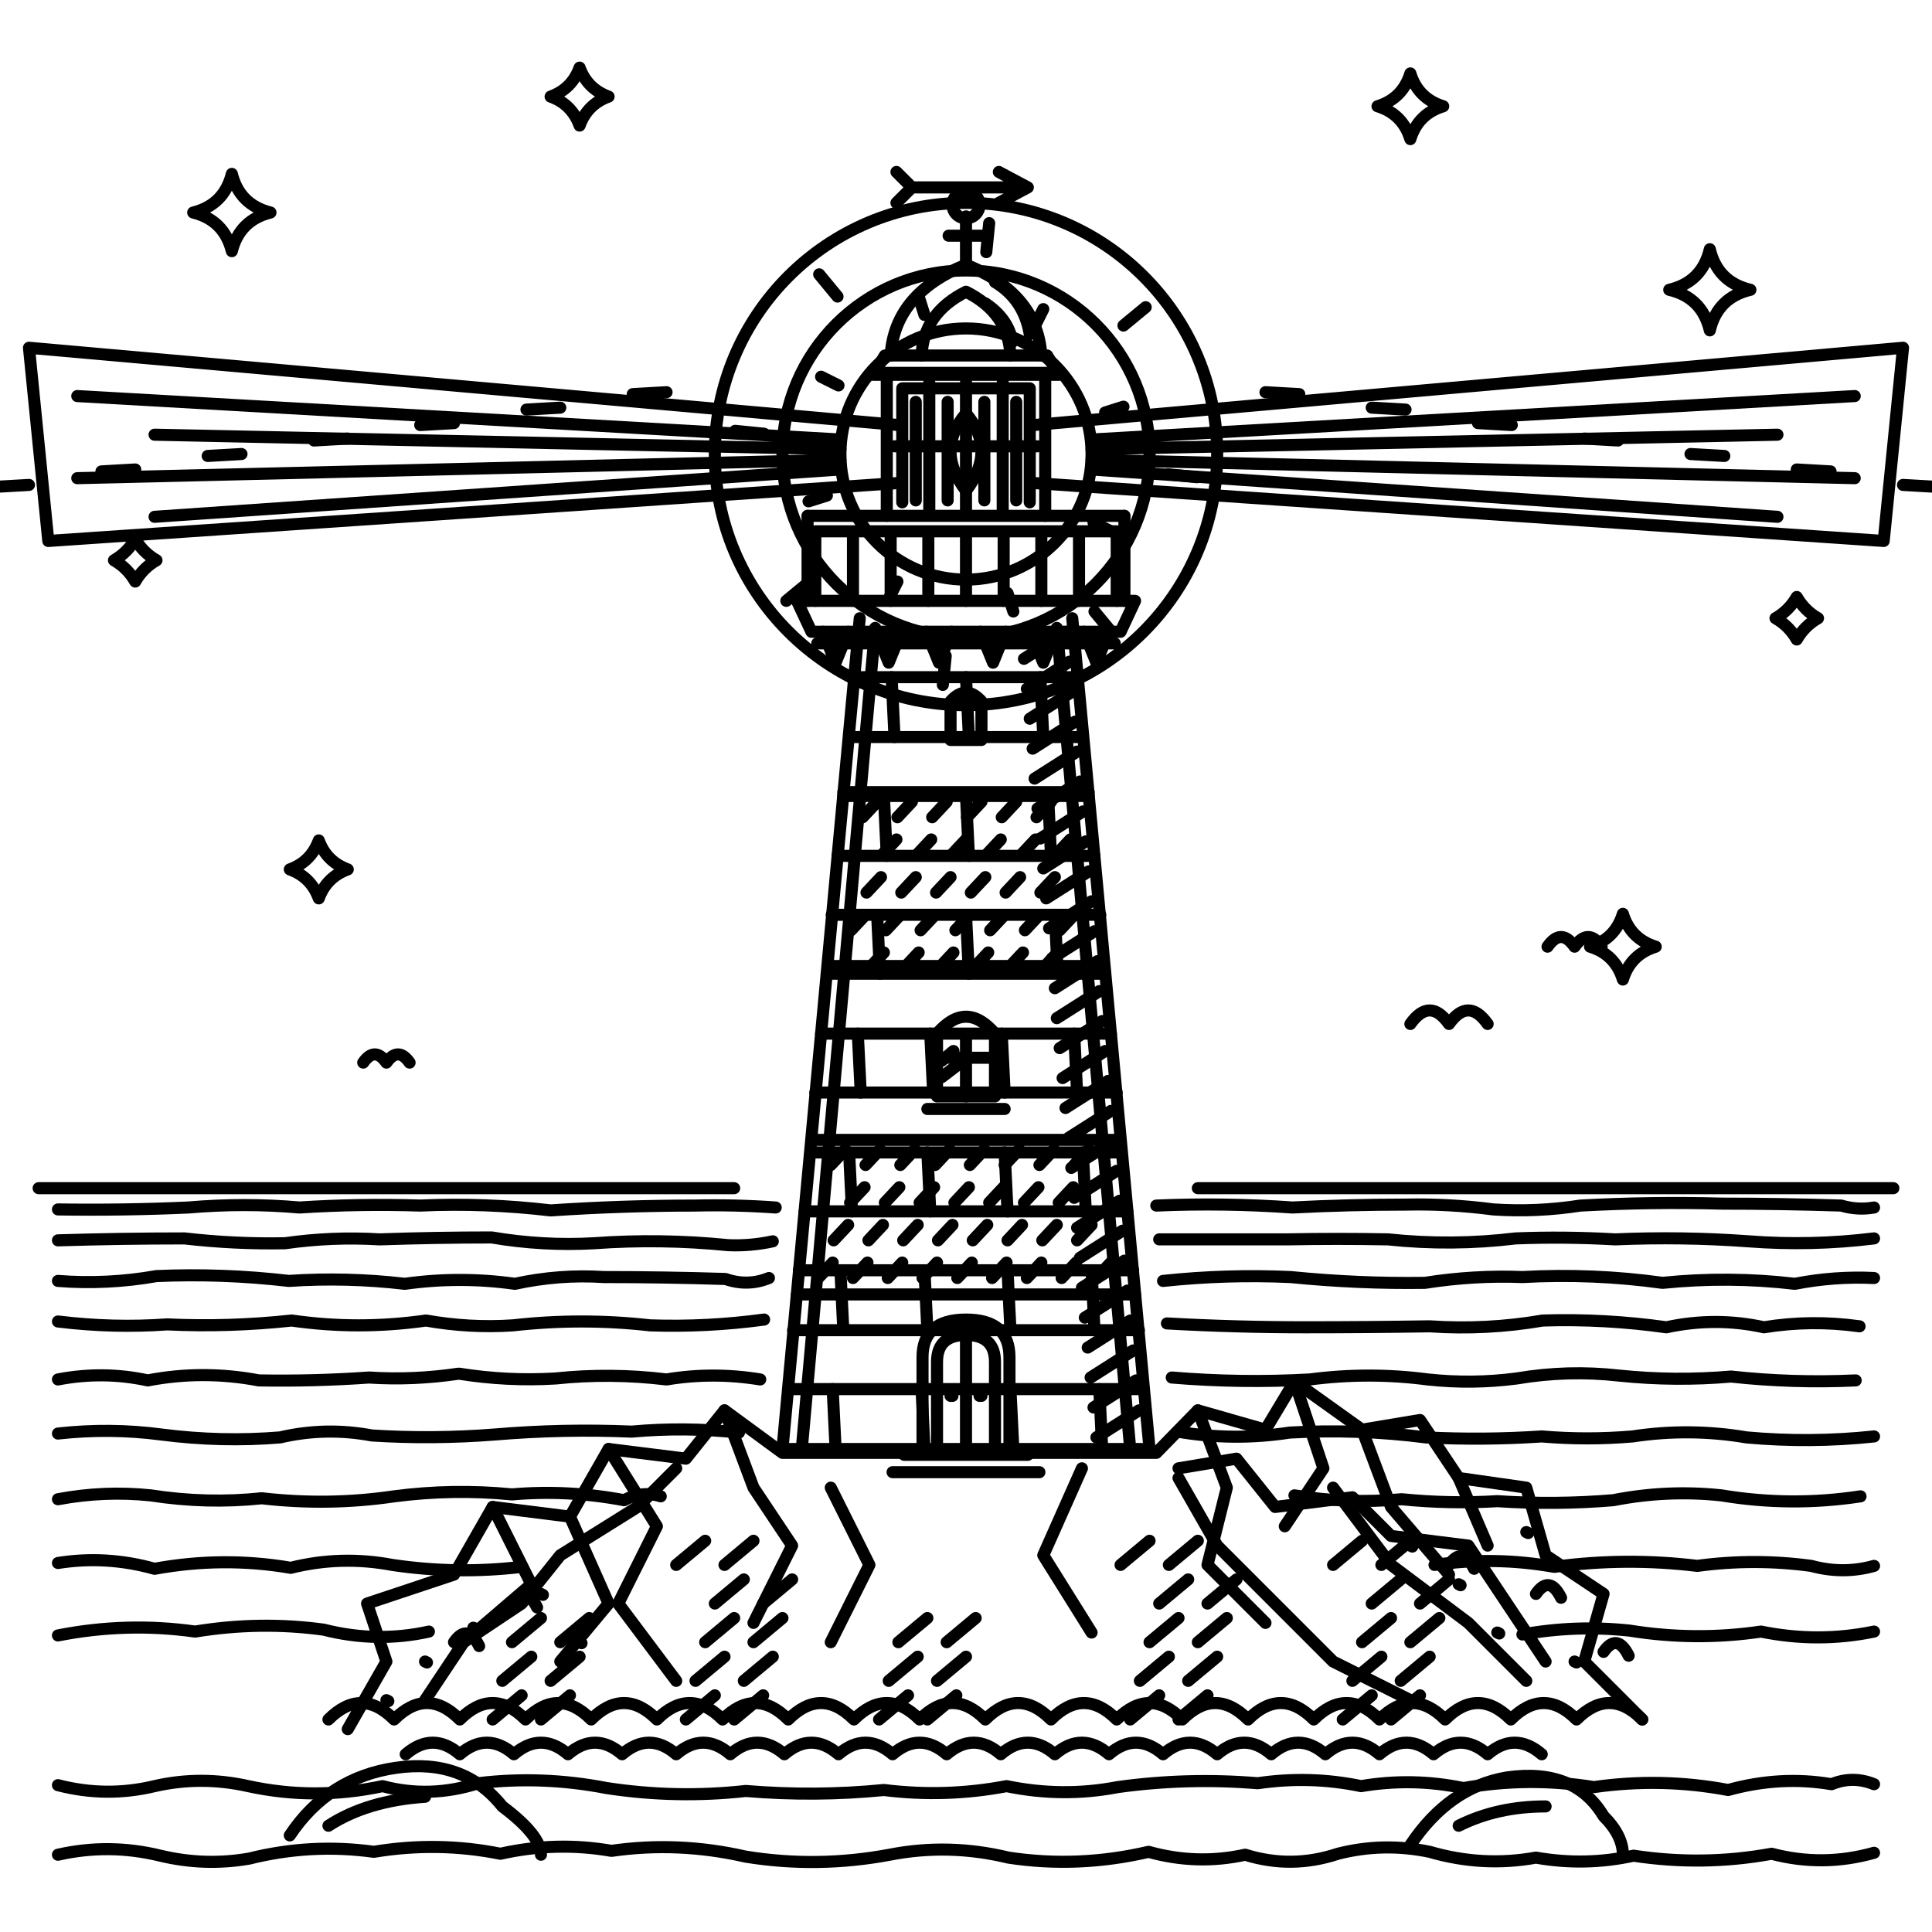
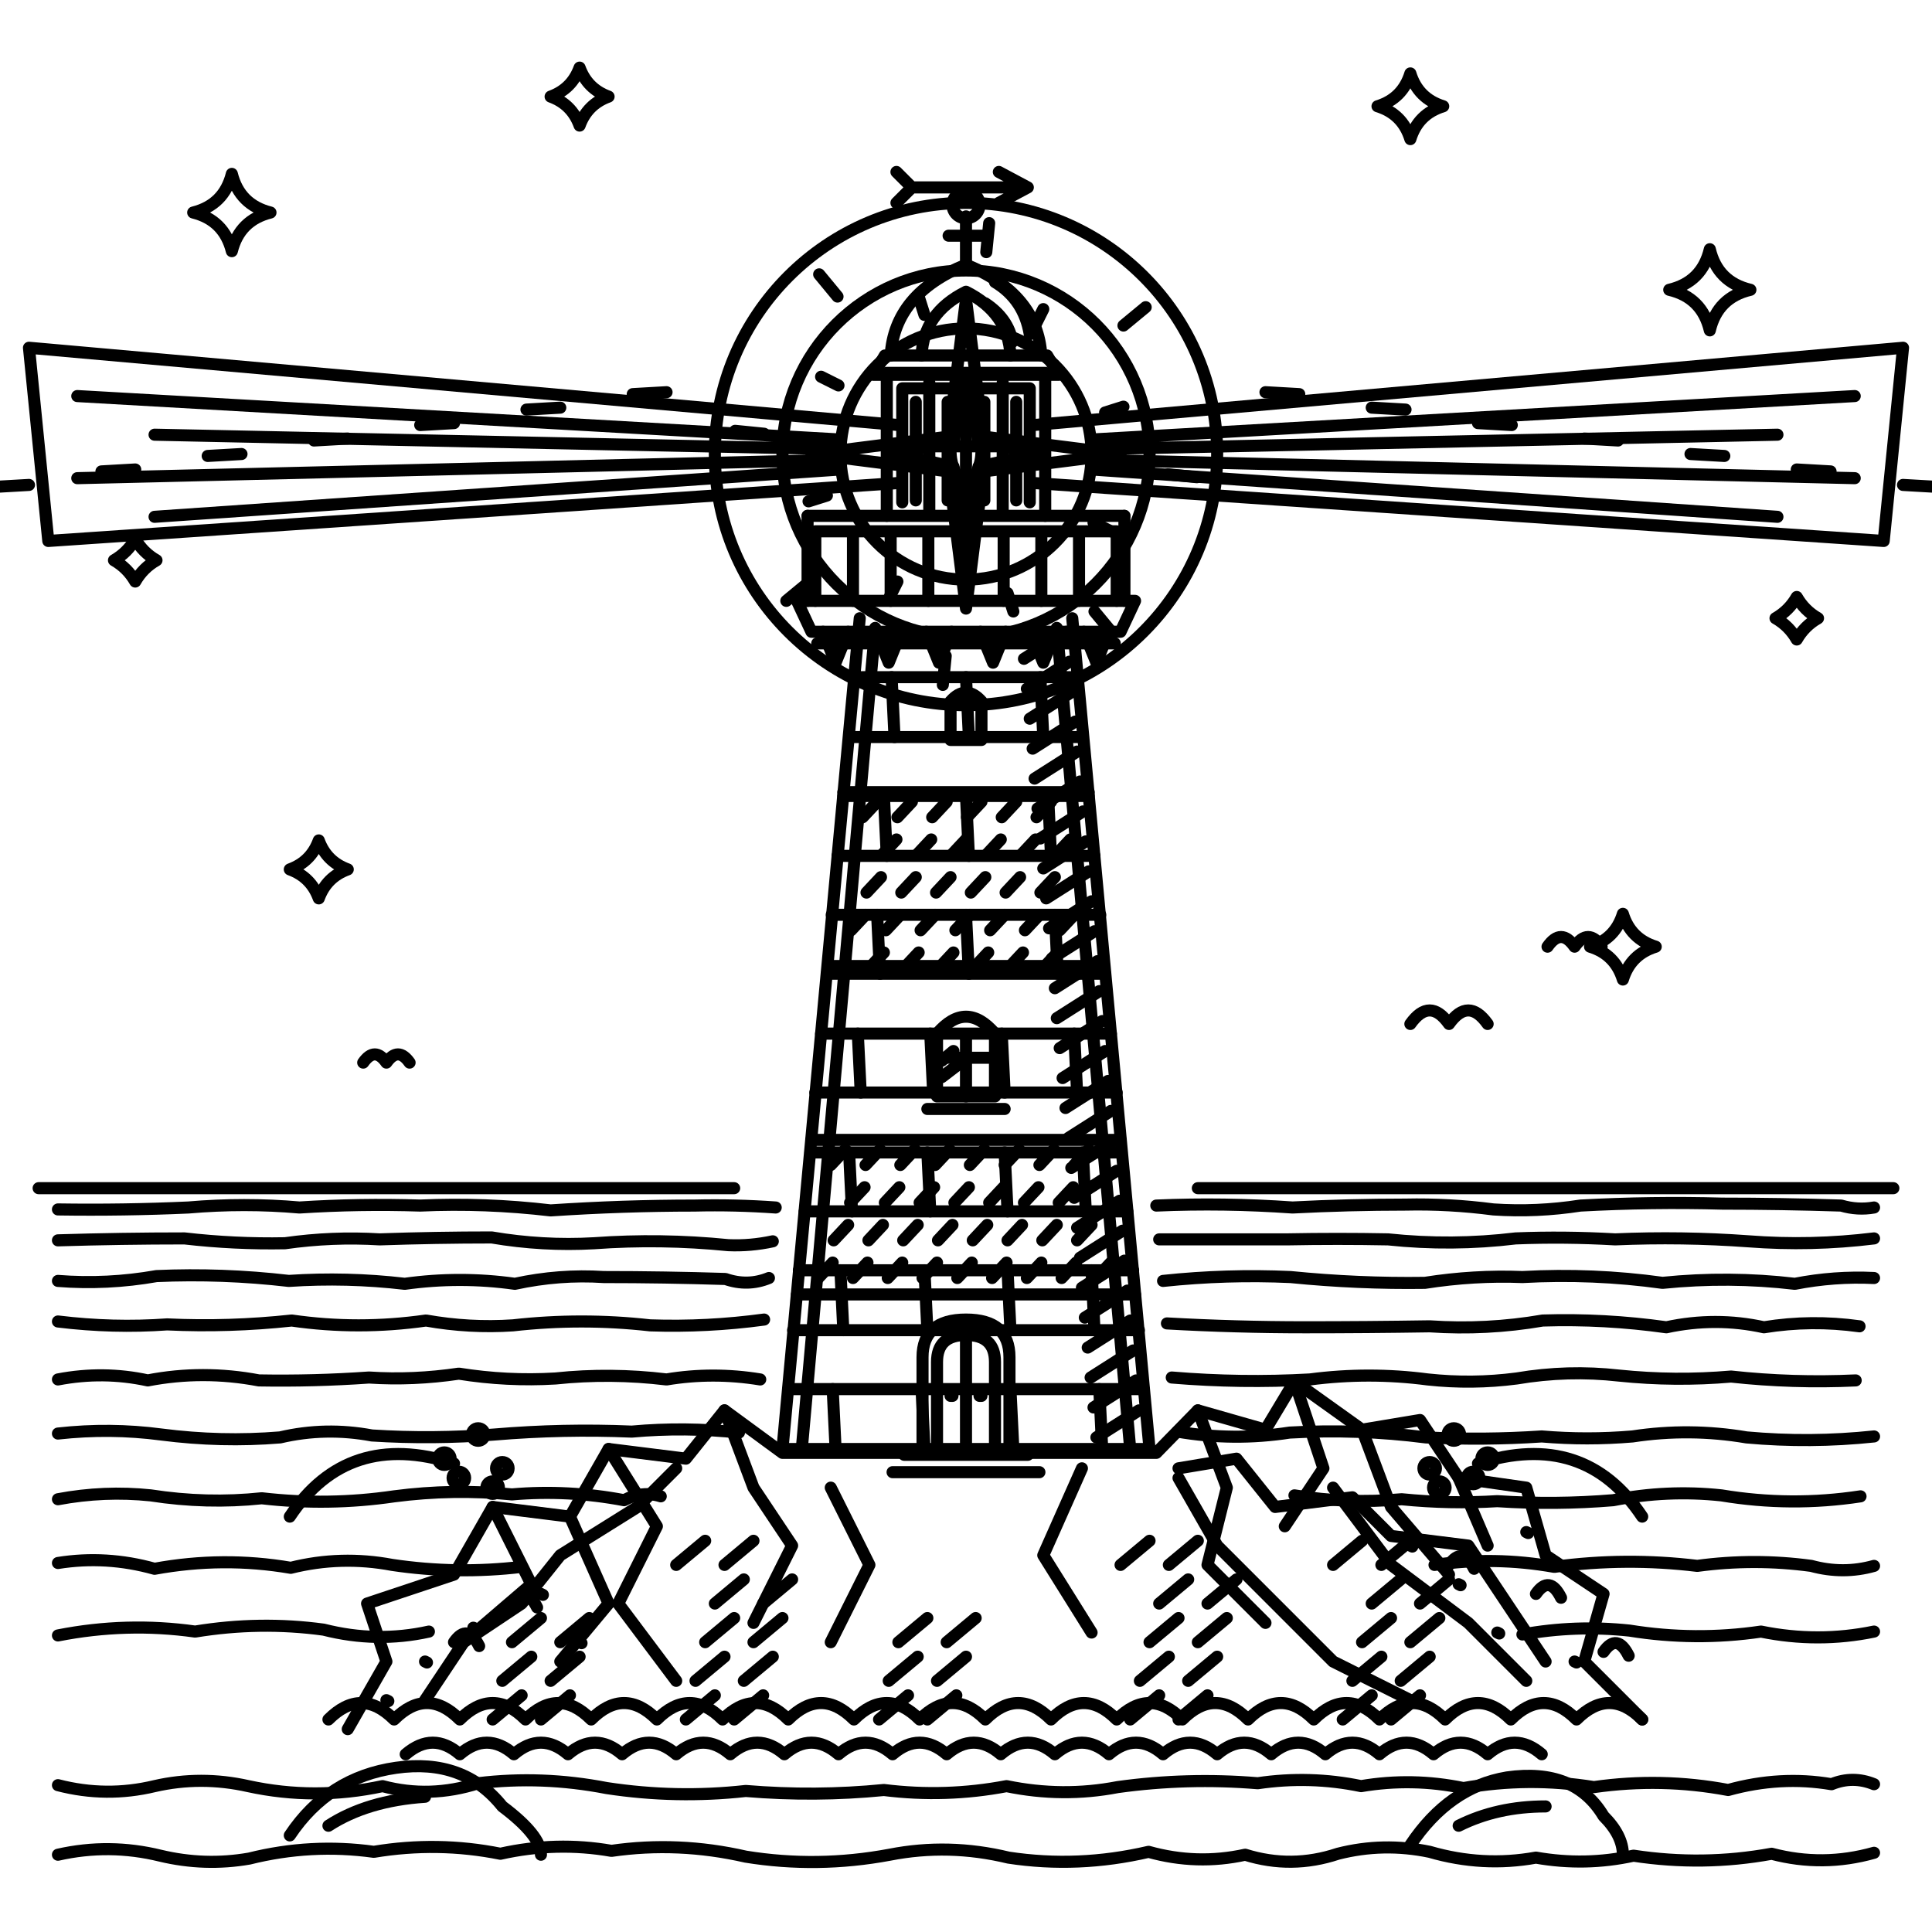
<svg xmlns="http://www.w3.org/2000/svg" viewBox="0 0 200 200" fill="none" stroke="currentColor" stroke-width="1.25" stroke-linecap="round" stroke-linejoin="round">
-   <g class="gx-i03-star k1">
-     <path pathLength="1" class="lv-twinkle " d="M24 18Q24.8 21.2 28 22Q24.8 22.8 24 26Q23.2 22.8 20 22Q23.2 21.2 24 18" />
-   </g>
-   <g class="gx-i03-star k2">
-     <path pathLength="1" class="lv-twinkle fine" d="M60 7Q60.8 9.2 63 10Q60.8 10.8 60 13Q59.2 10.8 57 10Q59.2 9.2 60 7" />
-   </g>
-   <g class="gx-i03-star k3">
-     <path pathLength="1" class="lv-twinkle fine" d="M146 7.6Q146.8 10.2 149.4 11Q146.8 11.8 146 14.4Q145.2 11.8 142.6 11Q145.2 10.2 146 7.6" />
-   </g>
-   <g class="gx-i03-star k4">
-     <path pathLength="1" class="lv-twinkle accent" d="M177 25.8Q177.8 29.2 181.2 30Q177.8 30.8 177 34.2Q176.2 30.8 172.8 30Q176.2 29.2 177 25.8" />
-   </g>
-   <g class="gx-i03-star k5">
-     <path pathLength="1" class="lv-twinkle fine" d="M33 87Q33.8 89.2 36 90Q33.8 90.8 33 93Q32.2 90.8 30 90Q32.2 89.2 33 87" />
-   </g>
-   <g class="gx-i03-star k6">
-     <path pathLength="1" class="lv-twinkle " d="M168 94.6Q168.8 97.2 171.4 98Q168.8 98.8 168 101.4Q167.2 98.8 164.6 98Q167.2 97.2 168 94.6" />
-   </g>
-   <g class="gx-i03-star k7">
-     <path pathLength="1" class="lv-twinkle fine soft" d="M14 55.8Q14.8 57.2 16.2 58Q14.8 58.8 14 60.2Q13.2 58.8 11.8 58Q13.2 57.2 14 55.8" />
-   </g>
-   <g class="gx-i03-star k8">
-     <path pathLength="1" class="lv-twinkle fine soft" d="M186 61.8Q186.8 63.2 188.2 64Q186.8 64.8 186 66.2Q185.2 64.8 183.8 64Q185.2 63.2 186 61.8" />
+   <g class="tp-i03-stars">
+     <g class="gx-i03-star k1">
+       <path pathLength="1" class="lv-twinkle " d="M24 18Q24.8 21.2 28 22Q24.8 22.8 24 26Q23.2 22.8 20 22Q23.2 21.2 24 18" />
+     </g>
+     <g class="gx-i03-star k2">
+       <path pathLength="1" class="lv-twinkle fine" d="M60 7Q60.8 9.2 63 10Q60.8 10.8 60 13Q59.2 10.8 57 10Q59.2 9.2 60 7" />
+     </g>
+     <g class="gx-i03-star k3">
+       <path pathLength="1" class="lv-twinkle fine" d="M146 7.6Q146.8 10.2 149.4 11Q146.8 11.8 146 14.4Q145.2 11.8 142.6 11Q145.2 10.2 146 7.6" />
+     </g>
+     <g class="gx-i03-star k4">
+       <path pathLength="1" class="lv-twinkle accent" d="M177 25.8Q177.8 29.2 181.2 30Q177.8 30.8 177 34.2Q176.2 30.8 172.8 30Q176.2 29.2 177 25.8" />
+     </g>
+     <g class="gx-i03-star k5">
+       <path pathLength="1" class="lv-twinkle fine" d="M33 87Q33.8 89.2 36 90Q33.8 90.8 33 93Q32.2 90.8 30 90Q32.2 89.2 33 87" />
+     </g>
+     <g class="gx-i03-star k6">
+       <path pathLength="1" class="lv-twinkle " d="M168 94.6Q168.8 97.2 171.4 98Q168.8 98.8 168 101.4Q167.2 98.8 164.6 98Q167.2 97.2 168 94.6" />
+     </g>
+     <g class="gx-i03-star k7">
+       <path pathLength="1" class="lv-twinkle fine soft" d="M14 55.8Q14.8 57.2 16.2 58Q14.8 58.8 14 60.2Q13.2 58.8 11.8 58Q13.2 57.2 14 55.8" />
+     </g>
+     <g class="gx-i03-star k8">
+       <path pathLength="1" class="lv-twinkle fine soft" d="M186 61.8Q186.8 63.2 188.2 64Q186.8 64.8 186 66.2Q185.2 64.8 183.8 64Q185.2 63.2 186 61.8" />
+     </g>
  </g>
  <g class="gx-i03-halo">
-     <g class="lv-pulse">
-       <path pathLength="1" class="accent" d="M87 47A13 13 0 1 1 113 47A13 13 0 1 1 87 47" />
-       <path pathLength="1" class="accent fine" d="M81 47A19 19 0 1 1 119 47A19 19 0 1 1 81 47" />
-       <path pathLength="1" class="accent fine soft" d="M74 47A26 26 0 1 1 126 47A26 26 0 1 1 74 47" />
-       <path pathLength="1" class="accent fine soft" d="M120.9 49.1L123.9 49.4M113.2 54.1L115 55M113.3 63.3L115.2 65.6M104.3 61.4L104.9 63.3M97.9 67.9L97.6 70.9M92.9 60.2L92 62M83.7 60.3L81.4 62.2M85.6 51.3L83.7 51.9M79.1 44.9L76.1 44.6M86.8 39.9L85 39M86.7 30.7L84.8 28.4M95.7 32.6L95.1 30.7M102.1 26.1L102.4 23.1M107.1 33.8L108 32M116.3 33.7L118.6 31.8M114.4 42.7L116.3 42.1" />
+     <g class="lv-pulse lv-i03-halo">
+       <g class="tp-i03-halo">
+         <path pathLength="1" class="accent" d="M87 47A13 13 0 1 1 113 47A13 13 0 1 1 87 47" />
+         <path pathLength="1" class="accent fine" d="M81 47A19 19 0 1 1 119 47A19 19 0 1 1 81 47" />
+         <path pathLength="1" class="accent fine soft" d="M74 47A26 26 0 1 1 126 47A26 26 0 1 1 74 47" />
+         <path pathLength="1" class="accent fine soft" d="M120.9 49.1L123.9 49.4M113.2 54.1L115 55M113.3 63.3L115.2 65.6M104.3 61.4L104.9 63.3M97.9 67.9L97.6 70.9M92.9 60.2L92 62M83.7 60.3L81.4 62.2M85.6 51.3L83.7 51.9M79.1 44.9L76.1 44.6M86.8 39.9L85 39M86.7 30.7L84.8 28.4M95.7 32.6L95.1 30.7M102.1 26.1L102.4 23.1M107.1 33.8L108 32M116.3 33.7L118.6 31.8M114.4 42.7L116.3 42.1" />
+       </g>
    </g>
  </g>
  <g class="gx-i03-beams">
    <g class="lv-i03-beam">
      <path pathLength="1" class="accent" d="M93 44L3 36L5 56L93 50" />
      <path pathLength="1" class="accent fine soft" d="M87 45.5L8 41M87 46.5L16 45M87 47.6L8 49.5M87 48.6L16 53.5" />
      <path pathLength="1" class="accent fine soft" d="M69 40.6L65.5 40.8M58 42.2L54.5 42.4M47 43.8L43.5 44M36 45.4L32.5 45.6M25 47L21.5 47.2M14 48.6L10.5 48.8M3 50.2L-0.5 50.4" />
      <path pathLength="1" class="accent" d="M107 44L197 36L195 56L107 50" />
      <path pathLength="1" class="accent fine soft" d="M113 45.5L192 41M113 46.5L184 45M113 47.6L192 49.5M113 48.6L184 53.5" />
      <path pathLength="1" class="accent fine soft" d="M131 40.6L134.5 40.8M142 42.2L145.5 42.4M153 43.8L156.5 44M164 45.4L167.5 45.6M175 47L178.5 47.2M186 48.6L189.5 48.8M197 50.2L200.5 50.4" />
    </g>
  </g>
  <g>
    <path pathLength="1" d="M89 64L81 150M111 64L119 150" />
    <path pathLength="1" class="fine soft" d="M90.6 65L83 150M109.4 65L117 150" />
    <path pathLength="1" class="fine" d="M88.4 70.1L111.6 70.1M87.9 76.3L112.1 76.3M87.3 82.4L112.7 82.4M86.7 88.6L113.3 88.6M86.1 94.7L113.9 94.7M85.6 100.8L114.4 100.8M85 107L115 107M84.4 113.1L115.6 113.1M83.9 119.3L116.1 119.3M83.3 125.4L116.7 125.4M82.7 131.5L117.3 131.5M82.1 137.7L117.9 137.7M81.6 143.8L118.4 143.8M81 150L119 150" />
    <path pathLength="1" class="fine soft" d="M92.3 70.1L92.6 76.3M100 70.1L100.3 76.3M107.7 70.1L108 76.3M91.5 82.4L91.8 88.6M100 82.4L100.3 88.6M108.5 82.4L108.8 88.6M90.8 94.7L91.1 100.8M100 94.7L100.3 100.8M109.2 94.7L109.5 100.8M88.8 107L89.1 113.1M96.3 107L96.6 113.1M103.7 107L104 113.1M111.2 107L111.5 113.1M87.9 119.3L88.2 125.4M96 119.3L96.3 125.4M104 119.3L104.3 125.4M112.1 119.3L112.4 125.4M87 131.5L87.3 137.7M95.7 131.5L96 137.7M104.3 131.5L104.6 137.7M113 131.5L113.3 137.7M86.2 143.8L86.5 150M95.4 143.8L95.7 150M104.6 143.8L104.9 150M113.8 143.8L114.1 150" />
    <path pathLength="1" class="fine" d="M89.3 84.6L90.8 83M92.9 84.6L94.4 83M96.5 84.6L98 83M100.1 84.6L101.6 83M103.7 84.6L105.2 83M107.3 84.6L108.8 83M91.3 88.5L92.8 86.9M94.9 88.5L96.4 86.9M98.5 88.5L100 86.9M102.1 88.5L103.6 86.9M105.7 88.5L107.2 86.9M109.3 88.5L110.8 86.9M89.7 92.4L91.2 90.8M93.3 92.4L94.8 90.8M96.9 92.4L98.4 90.8M100.5 92.4L102 90.8M104.1 92.4L105.6 90.8M107.7 92.4L109.2 90.8M88.1 96.3L89.6 94.7M91.7 96.3L93.2 94.7M95.3 96.3L96.8 94.7M98.9 96.3L100.4 94.7M102.5 96.3L104 94.7M106.1 96.3L107.6 94.7M109.7 96.3L111.2 94.7M90 100.2L91.5 98.6M93.6 100.2L95.1 98.6M97.2 100.2L98.7 98.6M100.8 100.2L102.3 98.6M104.4 100.2L105.9 98.6M108 100.2L109.5 98.6M86 120.6L87.5 119M89.6 120.6L91.1 119M93.2 120.6L94.7 119M96.8 120.6L98.3 119M100.4 120.6L101.9 119M104 120.6L105.5 119M107.6 120.6L109.1 119M111.2 120.6L112.7 119M88 124.5L89.5 122.9M91.6 124.5L93.1 122.9M95.2 124.5L96.7 122.9M98.8 124.5L100.3 122.9M102.4 124.5L103.9 122.9M106 124.5L107.5 122.9M109.6 124.5L111.1 122.9M86.3 128.4L87.8 126.8M89.9 128.4L91.4 126.8M93.5 128.4L95 126.8M97.1 128.4L98.6 126.8M100.7 128.4L102.2 126.8M104.3 128.4L105.8 126.8M107.9 128.4L109.4 126.8M111.5 128.4L113 126.8M84.7 132.3L86.2 130.7M88.3 132.3L89.8 130.7M91.9 132.3L93.4 130.7M95.5 132.3L97 130.7M99.1 132.3L100.6 130.7M102.7 132.3L104.2 130.7M106.3 132.3L107.8 130.7M109.9 132.3L111.4 130.7M113.5 132.3L115 130.7" />
    <path pathLength="1" class="accent" d="M87.3 82L112.7 82M85.7 100L114.3 100M84 118L116 118M82.5 134L117.5 134" />
    <path pathLength="1" class="fine soft" d="M106 68.2L110.4 65.4M106.3 71.3L110.7 68.5M106.6 74.4L111 71.6M106.9 77.5L111.3 74.7M107.1 80.6L111.5 77.8M107.4 83.7L111.8 80.9M107.7 86.8L112.1 84M108 89.9L112.4 87.1M108.3 93L112.7 90.2M108.6 96.1L113 93.3M108.9 99.2L113.3 96.4M109.2 102.3L113.6 99.5M109.4 105.4L113.8 102.6M109.7 108.5L114.1 105.7M110 111.6L114.4 108.8M110.3 114.7L114.7 111.9M110.6 117.8L115 115M110.9 120.9L115.3 118.1M111.2 124L115.6 121.2M111.5 127.1L115.9 124.3M111.8 130.2L116.2 127.4M112 133.3L116.4 130.5M112.3 136.4L116.7 133.6M112.6 139.5L117 136.7M112.9 142.6L117.3 139.8M113.2 145.7L117.6 142.9M113.5 148.8L117.9 146" />
    <path pathLength="1" d="M97 113.5L97 107Q100 103.5 103 107L103 113.5Z" />
    <path pathLength="1" class="fine" d="M100 107.5L100 113.5M97 109.5L103 109.5" />
    <path pathLength="1" class="fine" d="M96 114.8L104 114.8" />
    <path pathLength="1" class="accent fine" d="M97.5 111.5L99.2 110.2M97.5 109.8L98.7 108.8" />
    <path pathLength="1" class="fine" d="M98.4 76.6L98.4 72.6Q100 70.8 101.6 72.6L101.6 76.6Z" />
    <path pathLength="1" d="M95.5 150L95.5 140.5Q95.5 136.6 100 136.6Q104.5 136.6 104.5 140.5L104.5 150" />
    <path pathLength="1" class="fine" d="M97 150L97 141Q97 138.2 100 138.2Q103 138.2 103 141L103 150M100 138.4L100 150" />
    <path pathLength="1" class="accent" d="M98.4 144.5L98.6 144.5M101.4 144.5L101.6 144.5" />
    <path pathLength="1" class="fine" d="M93.6 150.6L106.4 150.6M92.4 152.4L107.6 152.4" />
  </g>
  <g>
    <path pathLength="1" d="M82.5 62.2L117.5 62.2L116 65.4L84 65.4Z" />
    <path pathLength="1" class="fine soft" d="M84.6 66.6L115.4 66.6" />
    <path pathLength="1" class="fine" d="M85.2 65.4L86.5 68.6L87.8 65.4M90.7 65.4L92 68.6L93.3 65.4M95.9 65.4L97.2 68.6L98.5 65.4M101.5 65.4L102.8 68.6L104.1 65.4M106.7 65.4L108 68.6L109.3 65.4M112.2 65.4L113.5 68.6L114.8 65.4" />
    <path pathLength="1" d="M83.6 53.4L116.4 53.4" />
    <path pathLength="1" class="fine" d="M84.4 55L115.6 55" />
    <path pathLength="1" class="fine" d="M84.4 55.2L84.4 62.2M88.3 55.2L88.3 62.2M92.2 55.2L92.2 62.2M96.1 55.2L96.1 62.2M100 55.2L100 62.2M103.9 55.2L103.9 62.2M107.8 55.2L107.8 62.2M111.7 55.2L111.7 62.2M115.6 55.2L115.6 62.2" />
    <path pathLength="1" d="M83.6 53.4L83.6 62.2M116.4 53.4L116.4 62.2" />
  </g>
  <g>
    <path pathLength="1" d="M91.8 53.4L91.8 38.6L108.2 38.6L108.2 53.4" />
    <path pathLength="1" class="fine" d="M93.4 52L93.4 40.2L106.6 40.2L106.6 52" />
    <path pathLength="1" class="fine" d="M96.2 53L96.2 39.6M100 53L100 39.6M103.8 53L103.8 39.6" />
    <path pathLength="1" class="fine soft" d="M92.6 46.2L107.4 46.2" />
    <path pathLength="1" d="M90.4 38.8L109.6 38.8L108.4 36.8L91.6 36.8Z" />
    <path pathLength="1" d="M92.2 36.8Q92.6 30.4 100 27.4Q107.4 30.4 107.8 36.8" />
    <path pathLength="1" class="fine" d="M95.4 36.8Q95.6 32.4 100 30.2Q104.4 32.4 104.6 36.8" />
    <path pathLength="1" class="fine soft" d="M103 29.2Q106 31 106.6 34.6M102 31.4Q104.4 33 104.8 35.4" />
    <path pathLength="1" d="M100 27.4L100 22.4M98.2 24.4L101.8 24.4" />
    <path pathLength="1" class="fine" d="M98.6 21.2a1.4 1.4 0 1 0 2.8 0a1.4 1.4 0 1 0 -2.8 0" />
    <path pathLength="1" class="accent" d="M94.4 19.4L105.6 19.4M103.4 17.8L106.4 19.4L103.4 21M94.4 19.4L92.8 17.8M94.4 19.4L92.8 21" />
  </g>
  <g class="gx-i03-core">
    <path pathLength="1" class="accent fine" d="M94.8 41.6L94.8 51.8M98.1 41.6L98.1 51.8M101.9 41.6L101.9 51.8M105.2 41.6L105.2 51.8" />
    <path pathLength="1" class="accent" d="M100 42.8Q103.2 46.6 100 50.8Q96.8 46.6 100 42.8" />
  </g>
-   <g class="lv-wave lv-sm">
+   <path class="fill-accent lv-i03-flash" d="M100 39.5L101.3 45.7L107.5 47L101.3 48.3L100 54.5L98.7 48.3L92.5 47L98.7 45.7Z" />
+   <path class="fill-accent tp-i03-glare" d="M100 31L101.8 45.2L116 47L101.8 48.8L100 63L98.2 48.8L84 47L98.2 45.2Z" />
+   <g class="lv-wave lv-sm lv-i03-ws">
    <path pathLength="1" class="fine soft" d="M6 125.2Q12.8 125.3 19.5 125Q25.3 124.5 31 125Q37.2 124.6 43.5 124.8Q50.2 124.5 57 125.3Q64.5 124.8 71.9 124.8Q76.1 124.7 80.3 125M119.7 124.8Q126.7 124.5 133.8 125Q139.6 124.7 145.5 124.7Q150 124.6 154.6 125.2Q159.1 125.5 163.6 124.8Q171 124.4 178.3 124.6Q184.4 124.6 190.6 124.8Q192.3 125.3 194 125" />
    <path pathLength="1" class="fine" d="M6 136.8Q11.7 137.5 17.3 137.1Q23.7 137.4 30.2 136.7Q37.1 137.7 44.1 136.7Q48.6 137.5 53.1 137.2Q60.2 136.4 67.3 137.2Q73.2 137.4 79.1 136.6M120.8 137Q127.9 137.4 135.1 137.4Q141.5 137.4 148 137.3Q153.9 137.7 159.7 136.7Q166.1 136.5 172.5 137.4Q177.6 136.3 182.6 137.4Q187.5 136.6 192.5 137.3" />
    <path pathLength="1" class="fine" d="M6 155.2Q10.8 154.3 15.6 154.8Q21.4 155.7 27.1 155.1Q34 155.9 40.8 154.9Q46.9 154.1 53 154.7Q58.8 154.2 64.6 155.3Q66.5 154.3 68.4 154.9M134 154.8Q139.5 155.7 145.1 155.2Q150.1 155.7 155 155.4Q161 155.8 167 155.3Q172.6 154.2 178.2 154.8Q185.4 156 192.6 154.9" />
    <path pathLength="1" d="M6 184.8Q11 186.1 16 184.9Q20.8 183.8 25.7 184.9Q32.6 186.4 39.6 184.9Q44.5 186.2 49.5 184.6Q56.1 183.8 62.8 185.1Q70 186.2 77.2 185.4Q84.4 186 91.5 185.3Q97.9 186.1 104.2 184.9Q110 186.1 115.7 185Q122.9 184 130.2 184.6Q135.6 183.8 140.9 184.9Q146.2 184 151.5 185.1Q158.2 183.9 165 185Q172 184 178.9 185.3Q184.3 183.8 189.6 184.7Q191.8 183.8 194 184.7" />
  </g>
-   <g class="lv-wave">
+   <g class="lv-wave lv-i03-wa">
    <path pathLength="1" class="fine soft" d="M6 128.4Q12.6 128.2 19.1 128.2Q24.3 128.8 29.5 128.7Q34.4 128 39.3 128.3Q45.1 128.1 50.9 128.1Q56.2 129 61.5 128.7Q68.4 128.2 75.4 128.9Q77.7 129 80 128.5M120 128.3Q126.6 128.3 133.2 128.3Q138.5 128.2 143.7 128.3Q150.3 129 156.9 128.2Q162 128 167.2 128.3Q174.1 128 181 128.5Q187.5 129 194 128.2" />
    <path pathLength="1" class="fine" d="M6 142.8Q10.7 141.9 15.3 142.9Q21 141.8 26.8 142.9Q32.5 143 38.2 142.6Q42.8 142.9 47.5 142.2Q52.5 143 57.5 142.7Q63.2 142.1 69 142.8Q73.8 142 78.7 142.8M121.3 142.6Q128.5 143.2 135.6 142.8Q141.7 142 147.8 142.8Q152.4 143.3 157 142.7Q162.3 141.8 167.6 142.4Q173.4 143 179.2 142.5Q185.6 143.2 192.1 142.9" />
    <path pathLength="1" d="M6 161.8Q11 161 16 162.4Q23.1 161.1 30.1 162.3Q35.3 161 40.6 162Q47.3 163 54 162.2M148.5 162Q154.7 161.1 160.9 162.2Q168.3 161.2 175.7 162.1Q181.6 161.3 187.5 162.1Q190.8 163 194 162.1" />
    <path pathLength="1" d="M6 192Q11.3 190.8 16.6 192.1Q21.2 193.2 25.8 192.4Q32.2 190.8 38.7 191.7Q45.3 190.6 51.8 191.9Q57.6 190.6 63.3 191.6Q70.2 190.6 77.2 192.2Q84.6 193.4 92.1 192Q98.2 190.8 104.4 192.3Q111.6 193.4 118.9 191.7Q123.9 193.1 128.9 192Q133.7 193.5 138.5 191.9Q143.2 190.7 148 191.7Q153.5 193.3 159 192.3Q164.1 193.2 169.1 192.1Q176.3 193.2 183.4 191.9Q188.7 193.3 194 191.8" />
  </g>
-   <g class="lv-wave">
+   <g class="lv-wave lv-i03-wb">
    <path pathLength="1" class="fine soft" d="M6 132.6Q11.1 133 16.2 132.1Q23 131.8 29.9 132.6Q35.9 132.2 41.9 132.9Q47.6 132.1 53.3 132.9Q57.9 131.9 62.5 132.2Q68.8 132.2 75.1 132.4Q77.4 133.2 79.6 132.3M120.4 132.6Q127 131.9 133.6 132.2Q140.6 132.9 147.5 132.8Q152.6 132 157.6 132.2Q164.9 131.8 172.1 132.8Q179 132.1 185.8 132.9Q189.9 132.1 194 132.3" />
    <path pathLength="1" class="fine" d="M6 148.4Q11.4 147.8 16.7 148.5Q22.9 149.3 29 148.8Q33.7 147.7 38.5 148.6Q44.8 149 51.2 148.5Q58.3 147.9 65.4 148.2Q70.9 147.7 76.5 148.3M121.9 148.2Q127.7 149.2 133.5 148.3Q140.6 147.9 147.6 148.8Q153.6 149.1 159.6 148.7Q164.3 149.1 169 148.7Q174.9 147.8 180.8 148.8Q187.4 149.4 194 148.7" />
    <path pathLength="1" d="M6 169.3Q13.1 167.9 20.2 168.9Q26.9 167.8 33.5 168.7Q39 170.1 44.4 168.9M157.6 169.2Q163.1 168.2 168.7 168.8Q175.5 169.9 182.3 168.9Q188.2 170.1 194 168.9" />
  </g>
  <path pathLength="1" class="fine soft" d="M4 123L76 123M124 123L196 123" />
  <g>
    <path pathLength="1" d="M36 179L40 172L38 166L47 163L51 156L59 157L63 150L71 151L75 146L81 150.4L119.7 150.4L124 146L131 148L134 143L141 148L147 147L151 153L158 154L160 161L166 165L164 172L170 178" />
    <path pathLength="1" class="fine" d="M44 176L48 170L54 166L58 161L66 156L70 152M122 152L128 151L132 156L140 155L144 159L152 160L156 166L160 172" />
    <path pathLength="1" class="fine" d="M51 156L55 164L48 170M59 157L63 166L58 172M63 150L68 158L64 166L70 174M75 146L78 154L82 160L78 168M86 154L90 162L86 170M112 152L108 161L113 169M124 146L127 154L125 162L131 168M134 143L137 152L133 158M141 148L144 156L150 163M151 153L154 160" />
    <path pathLength="1" class="fine soft" d="M70 162L73 159.5M75 162L78 159.5M116 162L119 159.5M121 162L124 159.5M138 162L141 159.5M143 162L146 159.5M74 166L77 163.5M79 166L82 163.5M120 166L123 163.5M125 166L128 163.5M142 166L145 163.5M147 166L150 163.5M53 170L56 167.5M58 170L61 167.5M73 170L76 167.5M78 170L81 167.5M119 170L122 167.5M124 170L127 167.5M141 170L144 167.5M146 170L149 167.5M93 170L96 167.5M98 170L101 167.5M52 174L55 171.5M57 174L60 171.5M72 174L75 171.5M77 174L80 171.5M118 174L121 171.5M123 174L126 171.5M140 174L143 171.5M145 174L148 171.5M92 174L95 171.5M97 174L100 171.5M51 178L54 175.5M56 178L59 175.5M71 178L74 175.5M76 178L79 175.5M117 178L120 175.5M122 178L125 175.5M139 178L142 175.5M144 178L147 175.5M91 178L94 175.5M96 178L99 175.5" />
    <path pathLength="1" class="fine" d="M122 153L126 160L132 166L138 172L146 176M138 154L144 162L152 168L158 174" />
    <path pathLength="1" d="M30 190Q34 184 41 183Q48 182 52 187Q56 190 56 192" />
    <path pathLength="1" class="fine" d="M34 189Q38 186.4 44 186" />
    <path pathLength="1" d="M146 191Q150 185 156 184Q163 183 166 188Q168 190 168 192" />
    <path pathLength="1" class="fine" d="M151 189Q155 187 160 187" />
  </g>
-   <g class="lv-wave lv-sm">
+   <g class="lv-wave lv-sm lv-i03-ws">
    <path pathLength="1" class="fine" d="M34 178Q37.4 174.6 40.8 178Q44.2 174.6 47.6 178Q51 174.6 54.4 178Q57.8 174.6 61.2 178Q64.6 174.6 68 178Q71.4 174.6 74.8 178Q78.2 174.6 81.6 178Q85 174.6 88.4 178Q91.8 174.6 95.2 178Q98.6 174.6 102 178Q105.4 174.6 108.8 178Q112.2 174.6 115.6 178Q119 174.6 122.4 178Q125.8 174.6 129.2 178Q132.6 174.6 136 178Q139.4 174.6 142.8 178Q146.2 174.6 149.6 178Q153 174.6 156.4 178Q159.8 174.6 163.2 178Q166.6 174.6 170 178" />
    <path pathLength="1" class="fine soft" d="M42 181.6Q44.8 179.2 47.6 181.6Q50.4 179.2 53.2 181.6Q56 179.2 58.8 181.6Q61.6 179.2 64.4 181.6Q67.2 179.2 70 181.6Q72.8 179.2 75.6 181.6Q78.4 179.2 81.2 181.6Q84 179.2 86.8 181.6Q89.6 179.2 92.4 181.6Q95.2 179.2 98 181.6Q100.8 179.2 103.6 181.6Q106.4 179.2 109.2 181.6Q112 179.2 114.8 181.6Q117.6 179.2 120.4 181.6Q123.2 179.2 126 181.6Q128.8 179.2 131.6 181.6Q134.4 179.2 137.2 181.6Q140 179.2 142.8 181.6Q145.6 179.2 148.4 181.6Q151.2 179.2 154 181.6Q156.8 179.2 159.6 181.6" />
    <path pathLength="1" class="accent" d="M44 172L44.2 172.1M49 168.5L49.2 168.6M56 165L56.2 165.1M60 170L60.2 170.1M146 160L146.2 160.1M151 164L151.2 164.1M155 169L155.2 169.1M163 172L163.2 172.1M158 158.6L158.2 158.7M40 176L40.2 176.1" />
    <path pathLength="1" class="fine" d="M47 170Q48.4 168 49.6 170.4M53 166Q54.4 164 55.6 166.4M150 162Q151.4 160 152.6 162.4M159 165Q160.4 163 161.6 165.4M166 171Q167.4 169 168.6 171.4" />
+   </g>
+   <g class="lv-i03-sl">
+     <path class="fine lv-i03-crest" d="M30 157Q36 148 47 151.5" />
+     <g class="lv-i03-hi">
+       <circle cx="46" cy="151" r=".65" />
+       <circle cx="49.5" cy="148.5" r=".65" />
+       <circle cx="52" cy="152" r=".65" />
+     </g>
+     <g class="lv-i03-lo">
+       <circle cx="47.5" cy="153" r=".65" />
+       <circle cx="51" cy="154" r=".65" />
+     </g>
+   </g>
+   <g class="lv-i03-sr">
+     <path class="fine lv-i03-crest" d="M170 157Q164 148 153 151.5" />
+     <g class="lv-i03-hi">
+       <circle cx="154" cy="151" r=".65" />
+       <circle cx="150.5" cy="148.5" r=".65" />
+       <circle cx="148" cy="152" r=".65" />
+     </g>
+     <g class="lv-i03-lo">
+       <circle cx="152.5" cy="153" r=".65" />
+       <circle cx="149" cy="154" r=".65" />
+     </g>
  </g>
  <g class="lv-drift lv-s">
    <path pathLength="1" d="M146 106Q148 103.2 150 106Q152 103.2 154 106" />
    <path pathLength="1" class="fine" d="M160.2 98Q161.6 96 163 98Q164.4 96 165.8 98" />
    <path pathLength="1" class="fine soft" d="M37.6 110Q38.8 108.3 40 110Q41.2 108.3 42.4 110" />
  </g>
</svg>
